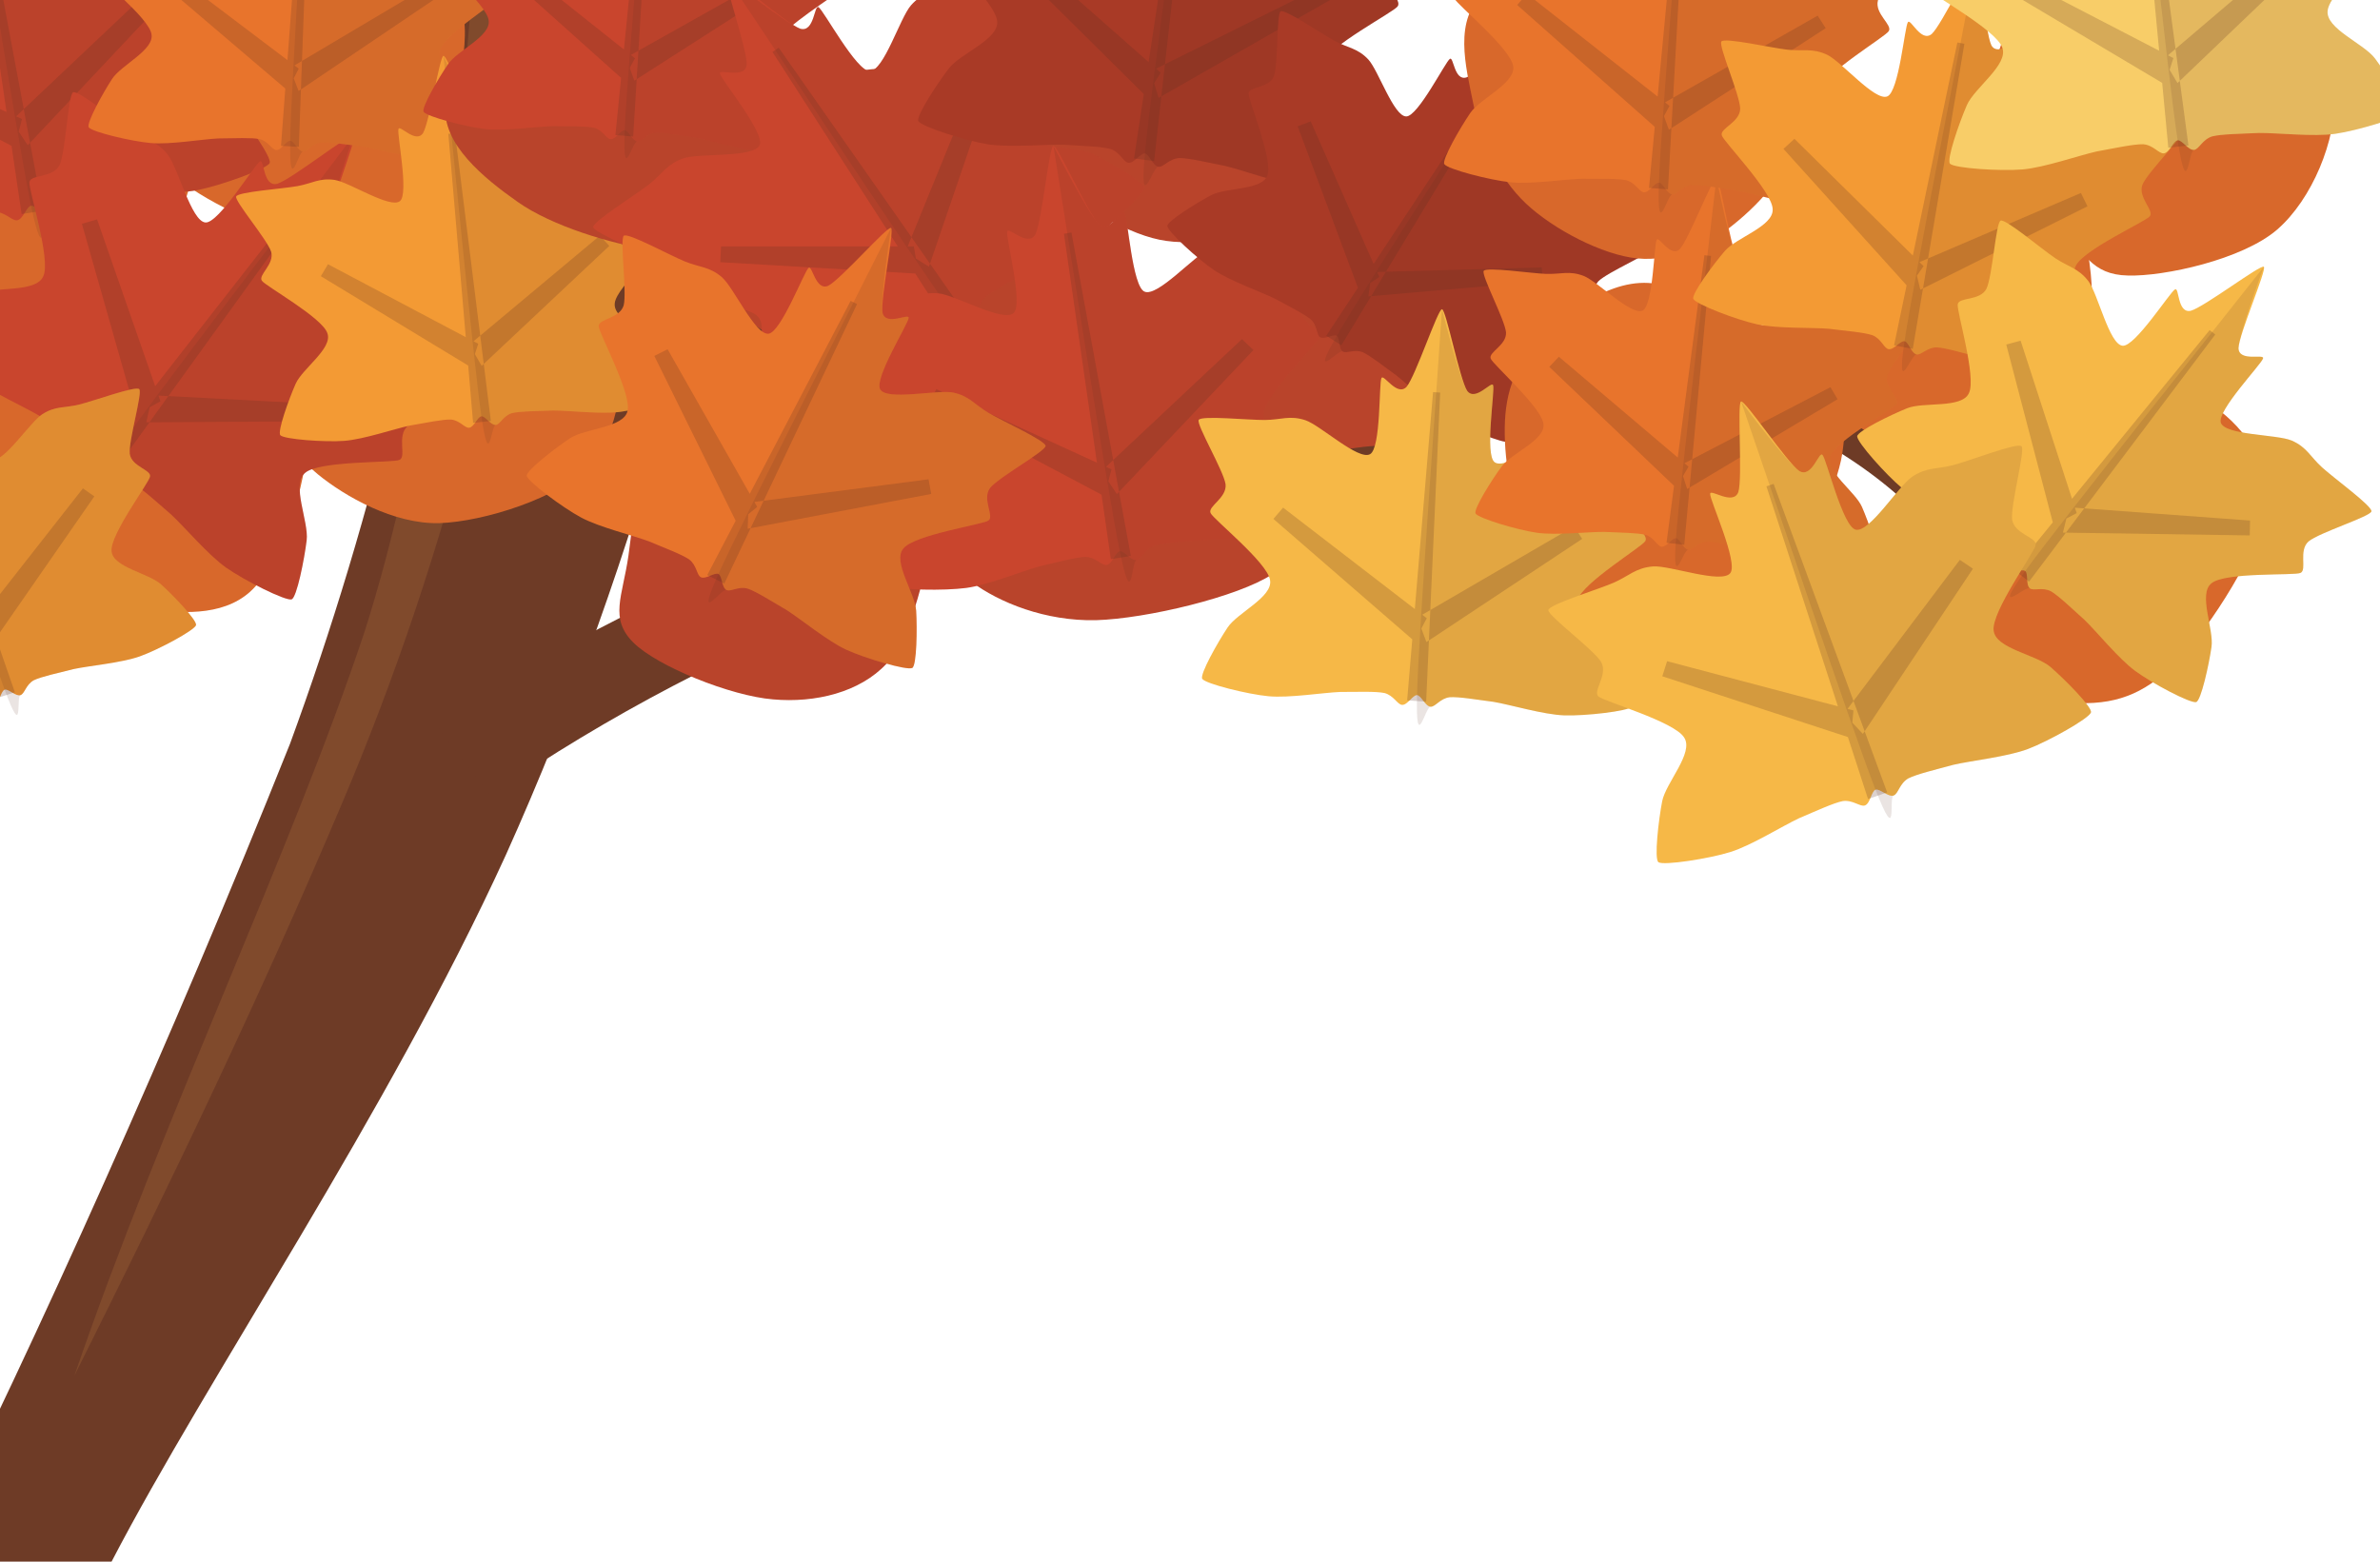
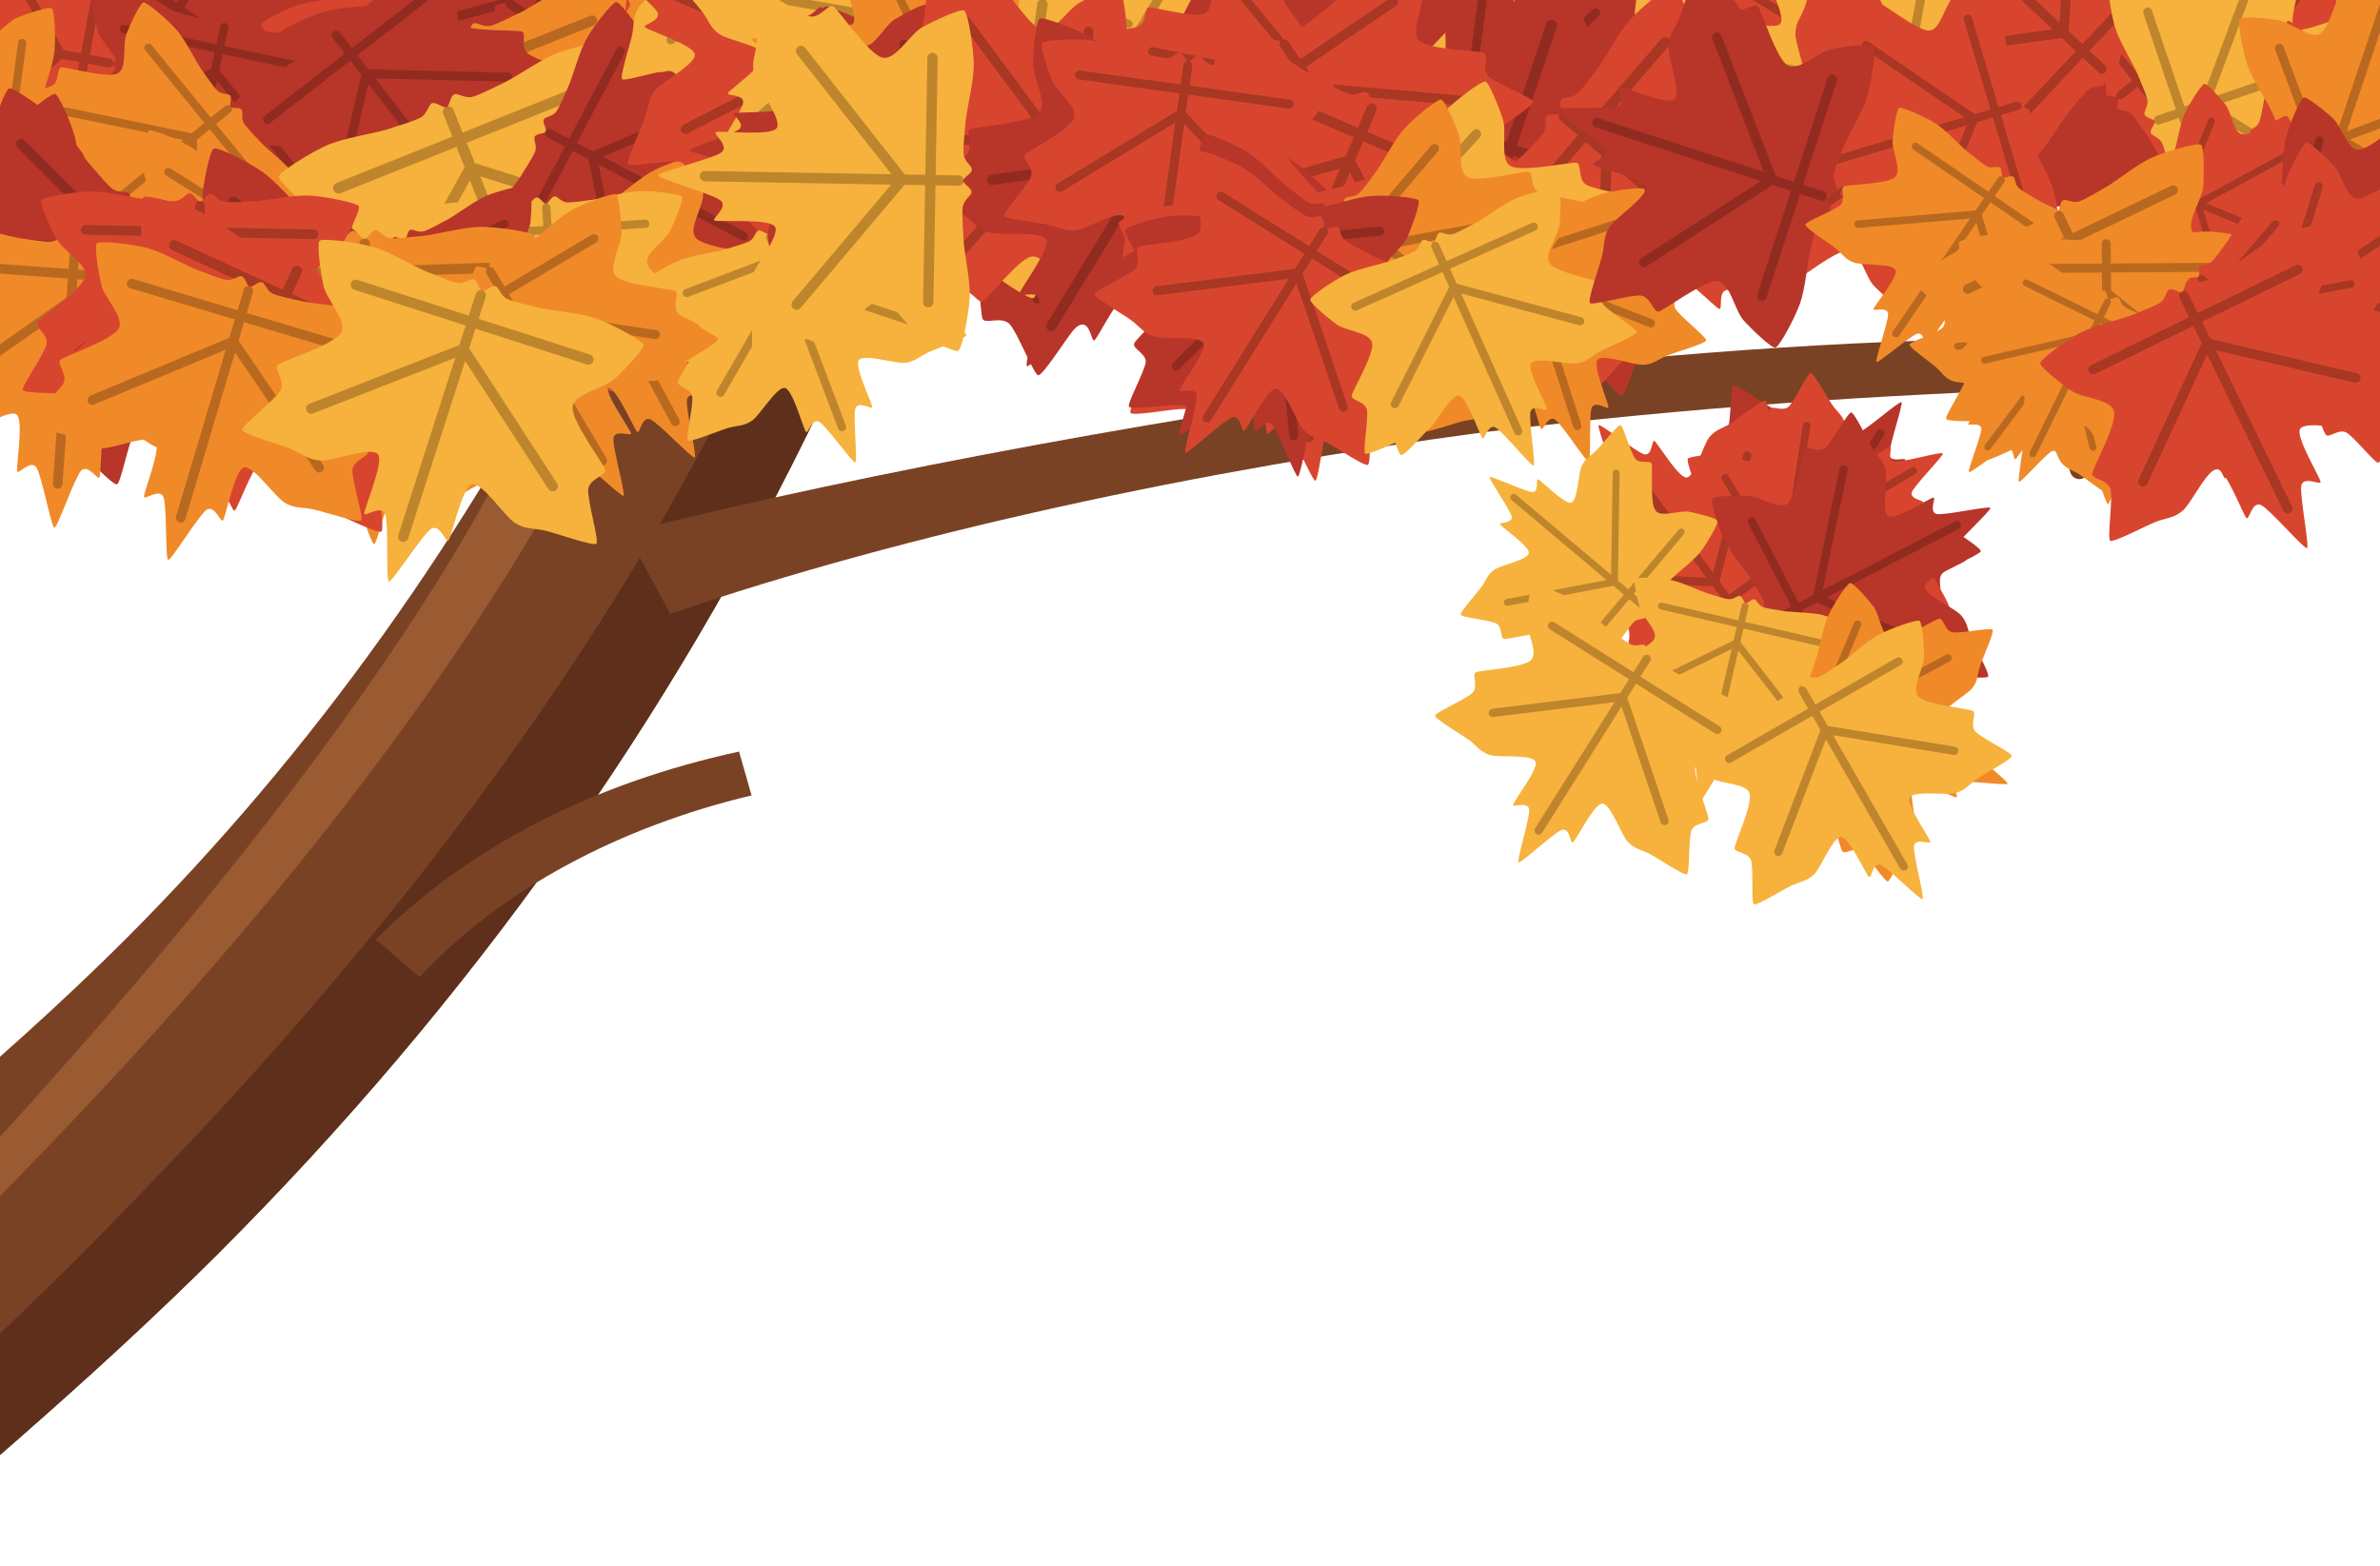
- <svg xmlns="http://www.w3.org/2000/svg" viewBox="0 0 640 420">
+ <svg xmlns="http://www.w3.org/2000/svg" viewBox="0 0 760 500">
  <defs>
-     <path id="harvest-maple-left-leaf" d="M0 -50C0.7 -50 3.7 -38.5 5.1 -36.6C6.6 -34.8 9.1 -38.6 9.4 -37.8C9.8 -37 8.7 -26 10.5 -24.9C12.4 -23.7 19.1 -29.2 21.7 -29.9C24.4 -30.6 25.8 -29.7 28.5 -29.5C31.2 -29.3 39.2 -29.6 39.6 -28.8C40 -28 34.9 -20.6 34.4 -18.3C34 -16 37.2 -14.4 36.6 -13.3C36.1 -12.3 26.5 -5.6 25.9 -2.7C25.2 0.1 31 3.1 32.5 5.7C34 8.3 36.7 13.9 36.2 14.6C35.6 15.4 28.4 16.7 24.9 16.8C21.4 16.9 15.8 15.6 12.9 15.3C9.9 15.1 7 14.8 5.5 15C3.9 15.3 3.2 16.8 2.4 16.8C1.5 16.8 0.7 15 0 15C-0.7 15 -1.5 16.8 -2.4 16.8C-3.2 16.8 -3.9 15.3 -5.5 15C-7 14.8 -9.9 15.1 -12.9 15.3C-15.8 15.6 -21.4 16.9 -24.9 16.8C-28.4 16.7 -35.6 15.4 -36.2 14.6C-36.7 13.9 -34 8.3 -32.5 5.7C-31 3.1 -25.2 0.1 -25.9 -2.7C-26.5 -5.6 -36.1 -12.3 -36.6 -13.3C-37.2 -14.4 -34 -16 -34.4 -18.3C-34.9 -20.6 -40 -28 -39.6 -28.8C-39.2 -29.6 -31.2 -29.3 -28.5 -29.5C-25.8 -29.7 -24.4 -30.6 -21.7 -29.9C-19.1 -29.2 -12.4 -23.7 -10.5 -24.9C-8.7 -26 -9.8 -37 -9.4 -37.8C-9.1 -38.6 -6.6 -34.8 -5.1 -36.6C-3.7 -38.5 -0.7 -50 0 -50Z" />
-     <path id="harvest-maple-left-half" d="M0 -50C0.3 -49.1 3.7 -38.5 5.1 -36.6C6.6 -34.8 9.1 -38.6 9.4 -37.8C9.8 -37 8.7 -26 10.5 -24.9C12.4 -23.7 19.1 -29.2 21.7 -29.9C24.4 -30.6 25.8 -29.7 28.5 -29.5C31.2 -29.3 39.2 -29.6 39.6 -28.8C40 -28 34.9 -20.6 34.4 -18.3C34 -16 37.2 -14.4 36.6 -13.3C36.1 -12.3 26.5 -5.6 25.9 -2.7C25.2 0.1 31 3.1 32.5 5.7C34 8.3 36.7 13.9 36.2 14.6C35.6 15.4 28.4 16.7 24.9 16.8C21.4 16.9 15.8 15.6 12.9 15.3C9.9 15.1 7 14.8 5.5 15C3.9 15.3 3.2 16.8 2.4 16.8C1.5 16.8 0.4 25 0 15C-0.4 5 0 -40.2 0 -50Z" />
-     <path id="harvest-maple-left-vein" d="M-1.6 16L-0.6-36L0.6-36L1.6 16ZM-1 6L-26-13L-24.5-15L0.8 2ZM1 6L26-13L24.5-15L-0.8 2Z" />
+     <g id="harvest-maple-left-leaf">
+       <path d="M0 -50C.7 -50 3.7 -38.5 5.1 -36.6C6.6 -34.8 9.1 -38.6 9.4 -37.8C9.8 -37 8.7 -26 10.5 -24.9C12.4 -23.7 19.1 -29.2 21.7 -29.9C24.4 -30.6 25.8 -29.7 28.5 -29.5C31.2 -29.3 39.2 -29.6 39.6 -28.8C40 -28 34.9 -20.6 34.4 -18.3C34 -16 37.2 -14.4 36.6 -13.3C36.1 -12.3 26.5 -5.6 25.9 -2.7C25.2 .1 31 3.1 32.5 5.7C34 8.3 36.7 13.9 36.2 14.6C35.6 15.4 28.4 16.7 24.9 16.8C21.4 16.9 15.8 15.6 12.9 15.3C9.9 15.1 7 14.8 5.5 15C3.9 15.3 3.2 16.8 2.4 16.8C1.5 16.8 .7 15 0 15C-.7 15 -1.5 16.8 -2.4 16.8C-3.2 16.8 -3.9 15.3 -5.5 15C-7 14.8 -9.9 15.1 -12.9 15.3C-15.8 15.6 -21.4 16.9 -24.9 16.8C-28.4 16.7 -35.6 15.4 -36.2 14.6C-36.7 13.9 -34 8.3 -32.5 5.7C-31 3.1 -25.2 .1 -25.9 -2.7C-26.5 -5.6 -36.1 -12.3 -36.6 -13.3C-37.2 -14.4 -34 -16 -34.4 -18.3C-34.9 -20.6 -40 -28 -39.6 -28.8C-39.2 -29.6 -31.2 -29.3 -28.5 -29.5C-25.8 -29.7 -24.4 -30.6 -21.7 -29.9C-19.1 -29.2 -12.4 -23.7 -10.5 -24.9C-8.7 -26 -9.8 -37 -9.4 -37.8C-9.1 -38.6 -6.6 -34.8 -5.1 -36.6C-3.7 -38.5 -.7 -50 0 -50Z" />
+       <path d="M0 14V-40M0 2L-27 -20M0 2L27 -20M0 8L-26 8M0 8L26 8" fill="none" stroke="#2b1208" stroke-opacity=".28" stroke-width="2.2" stroke-linecap="round" />
+     </g>
  </defs>
-   <path d="M-20 420C10 360 46 280 78 200C100 140 118 70 128 -20L206 -20C196 60 172 150 136 230C104 300 56 370 30 420Z" fill="#6e3b26" />
-   <path d="M128 -20L148 -20C142 70 120 150 92 216C70 268 46 318 20 370C44 300 78 230 98 170C114 120 124 50 128 -20Z" fill="#87502f" opacity="0.7" />
-   <path d="M118 196C180 150 260 128 340 112C390 102 440 96 486 92L488 104C440 110 392 118 344 128C264 146 196 170 132 214Z" fill="#6e3b26" />
-   <path d="M150 120C200 80 240 50 286 14L296 22C254 60 214 94 164 132Z" fill="#6e3b26" />
-   <path d="M330 116C360 130 384 150 400 176L390 182C374 158 352 140 324 128Z" fill="#6e3b26" />
-   <path d="M470 96C500 108 526 128 540 150L530 156C516 134 494 118 466 108Z" fill="#6e3b26" />
-   <g class="harvest-sway harvest-sway-0" style="transform-box: view-box; transform-origin: 130px 200px">
-     <path d="M52.7 34.4C52.3 43.1 52.1 55 44.2 62.4C36.4 69.8 16.6 77.5 5.5 79C-5.6 80.5 -14.6 78.8 -22.3 71.5C-30.1 64.2 -40.9 46.4 -40.8 35.2C-40.8 24 -30.8 11.2 -22.1 4.2C-13.3 -2.8 0.6 -7.8 11.9 -6.8C23.3 -5.9 39.4 3 46.2 9.9C53 16.8 53 25.6 52.7 34.4Z" fill="#d8682b" />
-     <path d="M125 9.6C124.8 22 118.4 45 110.2 53.6C102 62.2 86.9 62.6 75.8 61.1C64.7 59.6 50.3 50.9 43.5 44.6C36.7 38.4 36 33.2 35.1 23.6C34.2 14 29.4 -4.3 38.2 -12.9C47 -21.4 75.6 -26.1 87.9 -27.5C100.1 -28.9 105.7 -27.3 111.9 -21.2C118.1 -15 125.3 -2.9 125 9.6Z" fill="#d8682b" />
-     <path d="M82.6 117.4C82.6 131 75.6 150.1 68.6 157.8C61.6 165.6 49.8 165.2 40.6 163.8C31.4 162.4 21.4 156.9 13.3 149.6C5.2 142.3 -5.7 131 -8 120.1C-10.2 109.2 -6.9 91.9 -0.1 84.2C6.7 76.5 21.3 75.4 32.7 74C44.1 72.7 60.2 68.9 68.5 76.2C76.8 83.4 82.6 103.8 82.6 117.4Z" fill="#d8682b" />
-     <path d="M166.8 89.4C168.4 99.6 166.5 116.8 158.4 125.4C150.3 133.9 130.2 140.3 118.1 140.7C105.9 141 92.7 133.5 85.4 127.5C78.2 121.4 73.9 115.4 74.4 104.4C75 93.5 80.1 71.2 88.9 61.8C97.7 52.4 117.4 47.6 127.3 48C137.3 48.4 142.3 57.2 148.9 64.1C155.4 71.1 165.2 79.2 166.8 89.4Z" fill="#d8682b" />
-     <use href="#harvest-maple-left-leaf" transform="translate(3.9 28.7) rotate(-9.5) scale(1.8)" fill="#c9452d" />
-     <use href="#harvest-maple-left-half" transform="translate(3.9 28.7) rotate(-9.5) scale(1.8)" fill="#5B2E1F" opacity="0.13" />
-     <use href="#harvest-maple-left-vein" transform="translate(3.9 28.7) rotate(-9.5) scale(1.8)" fill="#5B2E1F" opacity="0.22" />
-     <use href="#harvest-maple-left-leaf" transform="translate(44.1 104.4) rotate(36.9) scale(1.7)" fill="#c9452d" />
-     <use href="#harvest-maple-left-half" transform="translate(44.1 104.4) rotate(36.9) scale(1.7)" fill="#5B2E1F" opacity="0.13" />
-     <use href="#harvest-maple-left-vein" transform="translate(44.1 104.4) rotate(36.9) scale(1.7)" fill="#5B2E1F" opacity="0.22" />
-     <use href="#harvest-maple-left-leaf" transform="translate(79.3 15.4) rotate(3.2) scale(1.5)" fill="#e8742c" />
-     <use href="#harvest-maple-left-half" transform="translate(79.3 15.4) rotate(3.2) scale(1.5)" fill="#5B2E1F" opacity="0.13" />
-     <use href="#harvest-maple-left-vein" transform="translate(79.3 15.4) rotate(3.2) scale(1.5)" fill="#5B2E1F" opacity="0.22" />
-     <use href="#harvest-maple-left-leaf" transform="translate(127.1 89.6) rotate(-6) scale(1.5)" fill="#f39a34" />
-     <use href="#harvest-maple-left-half" transform="translate(127.1 89.6) rotate(-6) scale(1.5)" fill="#5B2E1F" opacity="0.13" />
-     <use href="#harvest-maple-left-vein" transform="translate(127.1 89.6) rotate(-6) scale(1.5)" fill="#5B2E1F" opacity="0.22" />
-     <use href="#harvest-maple-left-leaf" transform="translate(-5.7 164.1) rotate(-18) scale(1.5)" fill="#f39a34" />
-     <use href="#harvest-maple-left-half" transform="translate(-5.7 164.1) rotate(-18) scale(1.5)" fill="#5B2E1F" opacity="0.13" />
-     <use href="#harvest-maple-left-vein" transform="translate(-5.7 164.1) rotate(-18) scale(1.5)" fill="#5B2E1F" opacity="0.22" />
+   <path d="M-260 560C-170 470 -40 380 40 300C100 240 150 170 190 90C214 40 230 -20 240 -160L340 -160C326 -40 300 50 262 130C214 230 150 320 70 400C-10 480 -120 560 -200 640Z" fill="#7a4224" />
+   <path d="M240 -160L268 -160C256 -30 226 70 176 160C130 240 64 318 -10 392C-80 460 -170 540 -240 600C-160 520 -60 430 10 352C80 274 140 196 170 130C206 50 230 -40 240 -160Z" fill="#9a5a32" />
+   <path d="M330 -160L340 -160C326 -40 300 50 262 130C214 230 150 320 70 400C-10 480 -120 560 -200 640L-230 620C-130 540 -30 460 46 380C120 304 190 214 236 120C276 40 312 -50 330 -160Z" fill="#5e301c" />
+   <path d="M200 170C280 150 380 132 470 120C540 112 600 108 660 108L662 124C600 126 540 130 474 138C384 150 290 170 214 196Z" fill="#7a4224" />
+   <path d="M232 96C290 70 350 46 420 20L428 34C362 62 302 88 244 116Z" fill="#7a4224" />
+   <path d="M120 300C150 270 190 250 236 240L240 254C198 264 160 284 134 312Z" fill="#7a4224" />
+   <path d="M556 122C562 144 564 162 562 182" fill="none" stroke="#7a4224" stroke-width="7" stroke-linecap="round" />
+   <path d="M370 36C392 60 404 84 410 110" fill="none" stroke="#7a4224" stroke-width="7" stroke-linecap="round" />
+   <path d="M640 112C652 124 660 136 664 150" fill="none" stroke="#7a4224" stroke-width="6" stroke-linecap="round" />
+   <g class="harvest-sway harvest-sway-0" style="transform-box: view-box; transform-origin: 200px 160px">
+     <ellipse cx="110" cy="-31" rx="120" ry="56.8" fill="#b8352a" />
+     <use href="#harvest-maple-left-leaf" fill="#d8452e" transform="translate(-19.4 -37.3) rotate(-47.2) scale(-1.3 1.3)" />
+     <use href="#harvest-maple-left-leaf" fill="#b8352a" transform="translate(-124.1 -38.7) rotate(-58.5) scale(-1.5 1.5)" />
+     <use href="#harvest-maple-left-leaf" fill="#f08a28" transform="translate(8.3 -33) rotate(-113.4) scale(1.6 1.6)" />
+     <use href="#harvest-maple-left-leaf" fill="#f08a28" transform="translate(-68.9 -29.9) rotate(-61.5) scale(1.5 1.5)" />
+     <use href="#harvest-maple-left-leaf" fill="#d8452e" transform="translate(331.9 -22.4) rotate(64.1) scale(-1.3 1.3)" />
+     <use href="#harvest-maple-left-leaf" fill="#f6b23c" transform="translate(-85.6 -25.3) rotate(-74.4) scale(1.2 1.2)" />
+     <use href="#harvest-maple-left-leaf" fill="#b8352a" transform="translate(39.2 -16) rotate(-93.1) scale(1.2 1.2)" />
+     <use href="#harvest-maple-left-leaf" fill="#f6b23c" transform="translate(-95.3 -19.1) rotate(-54.8) scale(1.3 1.3)" />
+     <use href="#harvest-maple-left-leaf" fill="#d8452e" transform="translate(-95.5 -23.3) rotate(-90.7) scale(1.4 1.4)" />
+     <use href="#harvest-maple-left-leaf" fill="#d8452e" transform="translate(328.4 -11.3) rotate(108.1) scale(-1.4 1.4)" />
+     <use href="#harvest-maple-left-leaf" fill="#d8452e" transform="translate(-81.9 -3.2) rotate(250.2) scale(1.2 1.2)" />
+     <use href="#harvest-maple-left-leaf" fill="#b8352a" transform="translate(-68.4 3) rotate(243.6) scale(-1.4 1.4)" />
+     <use href="#harvest-maple-left-leaf" fill="#d8452e" transform="translate(-63.8 8.3) rotate(233.7) scale(1.2 1.2)" />
+     <use href="#harvest-maple-left-leaf" fill="#f08a28" transform="translate(-8.7 -4.2) rotate(285.5) scale(-1.3 1.3)" />
+     <use href="#harvest-maple-left-leaf" fill="#b8352a" transform="translate(31.1 20.4) rotate(255.9) scale(-1.2 1.2)" />
+     <use href="#harvest-maple-left-leaf" fill="#b8352a" transform="translate(51.1 11.5) rotate(213.2) scale(1.3 1.3)" />
+     <use href="#harvest-maple-left-leaf" fill="#f6b23c" transform="translate(-67.9 20.8) rotate(285.8) scale(-1.5 1.5)" />
+     <use href="#harvest-maple-left-leaf" fill="#f08a28" transform="translate(-89.9 5.4) rotate(233.7) scale(1.5 1.5)" />
+     <use href="#harvest-maple-left-leaf" fill="#d8452e" transform="translate(130 12.5) rotate(163.9) scale(1.2 1.2)" />
+     <use href="#harvest-maple-left-leaf" fill="#b8352a" transform="translate(143.2 17.5) rotate(165.1) scale(-1.4 1.4)" />
+     <use href="#harvest-maple-left-leaf" fill="#d8452e" transform="translate(16.8 16.8) rotate(280.4) scale(1.3 1.3)" />
+     <use href="#harvest-maple-left-leaf" fill="#b8352a" transform="translate(325.7 24.5) rotate(85.4) scale(1.2 1.2)" />
+     <use href="#harvest-maple-left-leaf" fill="#b8352a" transform="translate(68.1 25.1) rotate(192) scale(-1.2 1.2)" />
+     <use href="#harvest-maple-left-leaf" fill="#b8352a" transform="translate(178.1 11.4) rotate(123.6) scale(1.3 1.3)" />
+     <use href="#harvest-maple-left-leaf" fill="#d8452e" transform="translate(-110.9 31) rotate(292.6) scale(-1.6 1.6)" />
+     <use href="#harvest-maple-left-leaf" fill="#d8452e" transform="translate(199.1 29.3) rotate(84.4) scale(1.2 1.2)" />
+     <use href="#harvest-maple-left-leaf" fill="#f08a28" transform="translate(157.3 32.2) rotate(158.2) scale(-1.5 1.5)" />
+     <use href="#harvest-maple-left-leaf" fill="#f08a28" transform="translate(230.7 21) rotate(76.3) scale(-1.5 1.5)" />
+     <use href="#harvest-maple-left-leaf" fill="#b8352a" transform="translate(118.5 25.6) rotate(142.2) scale(1.3 1.3)" />
+     <use href="#harvest-maple-left-leaf" fill="#f08a28" transform="translate(234.8 23.3) rotate(122.7) scale(-1.2 1.2)" />
+     <use href="#harvest-maple-left-leaf" fill="#d8452e" transform="translate(-97.4 40.2) rotate(278.2) scale(-1.2 1.2)" />
+     <use href="#harvest-maple-left-leaf" fill="#b8352a" transform="translate(329.3 41.5) rotate(124.4) scale(-1.6 1.6)" />
+     <use href="#harvest-maple-left-leaf" fill="#f08a28" transform="translate(203 40.2) rotate(129.2) scale(1.6 1.6)" />
+     <use href="#harvest-maple-left-leaf" fill="#f08a28" transform="translate(192.5 51) rotate(145.2) scale(-1.3 1.3)" />
+     <use href="#harvest-maple-left-leaf" fill="#f08a28" transform="translate(-93.4 51.5) rotate(252.3) scale(-1.4 1.4)" />
+     <use href="#harvest-maple-left-leaf" fill="#d8452e" transform="translate(310.5 32.1) rotate(77) scale(-1.3 1.3)" />
+     <use href="#harvest-maple-left-leaf" fill="#f08a28" transform="translate(233.6 53) rotate(136.5) scale(1.2 1.2)" />
+     <use href="#harvest-maple-left-leaf" fill="#f08a28" transform="translate(59.7 45.5) rotate(230.8) scale(-1.2 1.2)" />
+     <use href="#harvest-maple-left-leaf" fill="#b8352a" transform="translate(-18.5 37.9) rotate(216.8) scale(-1.2 1.2)" />
+     <use href="#harvest-maple-left-leaf" fill="#f08a28" transform="translate(-6.6 43.4) rotate(277.7) scale(-1.2 1.2)" />
+     <use href="#harvest-maple-left-leaf" fill="#d8452e" transform="translate(225.5 58.4) rotate(150.9) scale(1.5 1.5)" />
+     <use href="#harvest-maple-left-leaf" fill="#f6b23c" transform="translate(151.5 56.5) rotate(158.2) scale(1.6 1.6)" />
+     <use href="#harvest-maple-left-leaf" fill="#b8352a" transform="translate(-81 66.6) rotate(262.9) scale(1.2 1.2)" />
+     <use href="#harvest-maple-left-leaf" fill="#b8352a" transform="translate(191.5 51.1) rotate(117.9) scale(1.3 1.3)" />
+     <use href="#harvest-maple-left-leaf" fill="#f08a28" transform="translate(-21.1 56.5) rotate(254.6) scale(-1.5 1.5)" />
+     <use href="#harvest-maple-left-leaf" fill="#f08a28" transform="translate(75 79.7) rotate(212.3) scale(-1.2 1.2)" />
+     <use href="#harvest-maple-left-leaf" fill="#f08a28" transform="translate(190.9 88.9) rotate(151.6) scale(-1.3 1.3)" />
+     <use href="#harvest-maple-left-leaf" fill="#b8352a" transform="translate(10.2 80.2) rotate(256.5) scale(-1.3 1.3)" />
+     <use href="#harvest-maple-left-leaf" fill="#f6b23c" transform="translate(175.5 83) rotate(176.4) scale(-1.2 1.2)" />
+     <use href="#harvest-maple-left-leaf" fill="#b8352a" transform="translate(65.2 89.3) rotate(180.9) scale(-1.3 1.3)" />
+     <use href="#harvest-maple-left-leaf" fill="#b8352a" transform="translate(25.9 82.1) rotate(225) scale(-1.5 1.5)" />
+     <use href="#harvest-maple-left-leaf" fill="#d8452e" transform="translate(-34 90.6) rotate(266) scale(-1.2 1.2)" />
+     <use href="#harvest-maple-left-leaf" fill="#f08a28" transform="translate(22.5 98.7) rotate(184.2) scale(-1.4 1.4)" />
+     <use href="#harvest-maple-left-leaf" fill="#b8352a" transform="translate(136.6 93) rotate(155.9) scale(-1.2 1.2)" />
+     <use href="#harvest-maple-left-leaf" fill="#b8352a" transform="translate(98.6 97.5) rotate(216.9) scale(-1.5 1.5)" />
+     <use href="#harvest-maple-left-leaf" fill="#f6b23c" transform="translate(251.9 91.5) rotate(159.3) scale(-1.2 1.2)" />
+     <use href="#harvest-maple-left-leaf" fill="#f08a28" transform="translate(117.1 98.8) rotate(178.2) scale(1.5 1.5)" />
+     <use href="#harvest-maple-left-leaf" fill="#d8452e" transform="translate(63.5 85.3) rotate(181.1) scale(1.4 1.4)" />
+     <use href="#harvest-maple-left-leaf" fill="#f08a28" transform="translate(165.9 102.4) rotate(149.3) scale(-1.3 1.3)" />
+     <use href="#harvest-maple-left-leaf" fill="#d8452e" transform="translate(86 105.6) rotate(204.8) scale(-1.5 1.5)" />
+     <use href="#harvest-maple-left-leaf" fill="#f08a28" transform="translate(73.7 111.7) rotate(196.6) scale(-1.4 1.4)" />
+     <use href="#harvest-maple-left-leaf" fill="#f6b23c" transform="translate(147.1 114.3) rotate(197.8) scale(1.5 1.5)" />
  </g>
-   <g class="harvest-sway harvest-sway-1" style="transform-box: view-box; transform-origin: 260px 130px">
-     <path d="M214.7 34.7C214.5 45 207.9 57.8 201.2 63.2C194.6 68.6 185 68.6 174.7 67.1C164.4 65.6 148.4 60.8 139.2 54.3C130.1 47.9 118.8 38.7 119.8 28.4C120.7 18 138 -0.2 145.2 -7.6C152.3 -15.1 153.3 -17.8 162.9 -16.3C172.4 -14.9 193.7 -7.3 202.3 1.2C211 9.7 214.9 24.3 214.7 34.7Z" fill="#b9442b" />
-     <path d="M289.3 75.2C287.6 85.4 275.1 92.6 267.5 99.1C259.8 105.6 253.2 115.6 243.3 114.2C233.4 112.9 216.8 97.9 207.9 91C199.1 84.1 191.2 81.6 190.1 72.7C189 63.8 193.7 46.8 201.5 37.8C209.3 28.8 224.1 18.5 236.8 18.5C249.4 18.5 268.9 28.5 277.6 38C286.4 47.4 291 65 289.3 75.2Z" fill="#b9442b" />
-     <path d="M353.8 22.7C354 34.8 348.3 49 341.6 56C334.9 63 323.6 66.2 313.7 64.8C303.8 63.5 290.9 55.5 282.1 47.8C273.4 40.2 263 29 261.3 19C259.6 8.9 264.1 -5.2 271.8 -12.7C279.5 -20.2 296 -25.6 307.5 -26.3C319 -26.9 333 -24.7 340.7 -16.5C348.5 -8.4 353.7 10.6 353.8 22.7Z" fill="#b9442b" />
-     <path d="M350.2 130.2C351.7 139.6 351.5 148.3 342.2 154.4C333 160.5 308.3 166.4 294.7 166.8C281.2 167.1 268.7 162.1 261.1 156.4C253.5 150.6 248.4 142.5 249.2 132.4C250 122.3 257.2 104.7 266.2 95.7C275.1 86.6 291.7 77.5 303 78C314.2 78.4 325.8 89.7 333.7 98.4C341.6 107.1 348.8 120.9 350.2 130.2Z" fill="#b9442b" />
-     <path d="M416.7 71.3C416.5 83.2 404.5 107.4 396.8 115.5C389.1 123.6 379.9 119.6 370.3 119.9C360.7 120.2 346.4 125.3 339.2 117.3C332 109.2 327.3 84.4 327 71.6C326.6 58.8 328.8 47 337.2 40.6C345.5 34.1 367 32.5 377.1 33C387.2 33.5 391.2 37.4 397.8 43.8C404.4 50.1 416.8 59.3 416.7 71.3Z" fill="#b9442b" />
-     <path d="M251.3 141.7C249.1 151.8 245.7 170.7 238.4 178.5C231.2 186.2 219.3 189.1 207.9 188.1C196.5 187.2 176.7 179.2 170.3 172.8C163.8 166.3 167.4 160.5 169 149.4C170.5 138.2 173.1 113.4 179.5 105.9C185.9 98.4 195.3 102.4 207.3 104.4C219.3 106.4 244.4 111.6 251.7 117.8C259.1 124 253.6 131.6 251.3 141.7Z" fill="#b9442b" />
-     <use href="#harvest-maple-left-leaf" transform="translate(169.8 12.6) rotate(4.6) scale(1.5)" fill="#c9452d" />
-     <use href="#harvest-maple-left-half" transform="translate(169.8 12.6) rotate(4.6) scale(1.5)" fill="#5B2E1F" opacity="0.13" />
-     <use href="#harvest-maple-left-vein" transform="translate(169.8 12.6) rotate(4.6) scale(1.5)" fill="#5B2E1F" opacity="0.22" />
-     <use href="#harvest-maple-left-leaf" transform="translate(242.7 64.2) rotate(-33.9) scale(1.7)" fill="#c9452d" />
-     <use href="#harvest-maple-left-half" transform="translate(242.7 64.2) rotate(-33.9) scale(1.7)" fill="#5B2E1F" opacity="0.13" />
-     <use href="#harvest-maple-left-vein" transform="translate(242.7 64.2) rotate(-33.9) scale(1.7)" fill="#5B2E1F" opacity="0.22" />
-     <use href="#harvest-maple-left-leaf" transform="translate(311.2 16) rotate(7.5) scale(1.7)" fill="#a93a26" />
-     <use href="#harvest-maple-left-half" transform="translate(311.2 16) rotate(7.5) scale(1.7)" fill="#5B2E1F" opacity="0.13" />
-     <use href="#harvest-maple-left-vein" transform="translate(311.2 16) rotate(7.5) scale(1.7)" fill="#5B2E1F" opacity="0.22" />
-     <use href="#harvest-maple-left-leaf" transform="translate(297 123.1) rotate(-9.3) scale(1.7)" fill="#c9452d" />
-     <use href="#harvest-maple-left-half" transform="translate(297 123.1) rotate(-9.3) scale(1.7)" fill="#5B2E1F" opacity="0.13" />
-     <use href="#harvest-maple-left-vein" transform="translate(297 123.1) rotate(-9.3) scale(1.7)" fill="#5B2E1F" opacity="0.22" />
-     <use href="#harvest-maple-left-leaf" transform="translate(371.5 71.3) rotate(32.3) scale(1.5)" fill="#a93a26" />
-     <use href="#harvest-maple-left-half" transform="translate(371.5 71.3) rotate(32.3) scale(1.5)" fill="#5B2E1F" opacity="0.13" />
-     <use href="#harvest-maple-left-vein" transform="translate(371.5 71.3) rotate(32.3) scale(1.5)" fill="#5B2E1F" opacity="0.22" />
-     <use href="#harvest-maple-left-leaf" transform="translate(203.9 132.9) rotate(26.5) scale(1.6)" fill="#e8742c" />
-     <use href="#harvest-maple-left-half" transform="translate(203.9 132.9) rotate(26.5) scale(1.6)" fill="#5B2E1F" opacity="0.13" />
-     <use href="#harvest-maple-left-vein" transform="translate(203.9 132.9) rotate(26.5) scale(1.6)" fill="#5B2E1F" opacity="0.22" />
+   <g class="harvest-sway harvest-sway-1" style="transform-box: view-box; transform-origin: 250px 120px">
+     <ellipse cx="420" cy="-21.2" rx="90" ry="44" fill="#b8352a" />
+     <use href="#harvest-maple-left-leaf" fill="#d8452e" transform="translate(270.4 -37.2) rotate(-110.5) scale(1.5 1.5)" />
+     <use href="#harvest-maple-left-leaf" fill="#d8452e" transform="translate(548.6 -32.5) rotate(57.3) scale(1.3 1.3)" />
+     <use href="#harvest-maple-left-leaf" fill="#f08a28" transform="translate(512.8 -20.9) rotate(72) scale(-1.5 1.5)" />
+     <use href="#harvest-maple-left-leaf" fill="#f08a28" transform="translate(325.3 -9.8) rotate(-56) scale(-1.3 1.3)" />
+     <use href="#harvest-maple-left-leaf" fill="#b8352a" transform="translate(439 -26.2) rotate(63.7) scale(1.5 1.5)" />
+     <use href="#harvest-maple-left-leaf" fill="#f6b23c" transform="translate(368.8 -18.5) rotate(-58.7) scale(-1.3 1.3)" />
+     <use href="#harvest-maple-left-leaf" fill="#d8452e" transform="translate(520.6 -18.8) rotate(56.5) scale(1.2 1.2)" />
+     <use href="#harvest-maple-left-leaf" fill="#f6b23c" transform="translate(249 -13.7) rotate(-73.8) scale(-1.3 1.3)" />
+     <use href="#harvest-maple-left-leaf" fill="#b8352a" transform="translate(554.2 -6.1) rotate(87.3) scale(-1.3 1.3)" />
+     <use href="#harvest-maple-left-leaf" fill="#d8452e" transform="translate(524.4 -12.9) rotate(58.2) scale(-1.2 1.2)" />
+     <use href="#harvest-maple-left-leaf" fill="#f6b23c" transform="translate(328.2 -11.9) rotate(-96.5) scale(1.6 1.6)" />
+     <use href="#harvest-maple-left-leaf" fill="#f6b23c" transform="translate(518.6 1.3) rotate(93.6) scale(-1.6 1.6)" />
+     <use href="#harvest-maple-left-leaf" fill="#f6b23c" transform="translate(489.7 5.3) rotate(124.3) scale(-1.3 1.3)" />
+     <use href="#harvest-maple-left-leaf" fill="#d8452e" transform="translate(259.7 17.8) rotate(293.6) scale(1.4 1.4)" />
+     <use href="#harvest-maple-left-leaf" fill="#f6b23c" transform="translate(344.6 1.9) rotate(290.1) scale(-1.2 1.2)" />
+     <use href="#harvest-maple-left-leaf" fill="#d8452e" transform="translate(301.7 4.2) rotate(293.5) scale(-1.2 1.2)" />
+     <use href="#harvest-maple-left-leaf" fill="#f6b23c" transform="translate(277.6 6.8) rotate(229.1) scale(1.3 1.3)" />
+     <use href="#harvest-maple-left-leaf" fill="#d8452e" transform="translate(407 26.2) rotate(230.6) scale(-1.2 1.2)" />
+     <use href="#harvest-maple-left-leaf" fill="#b8352a" transform="translate(491.2 37.2) rotate(131.9) scale(1.5 1.5)" />
+     <use href="#harvest-maple-left-leaf" fill="#f6b23c" transform="translate(315.7 38.4) rotate(277.8) scale(-1.5 1.5)" />
+     <use href="#harvest-maple-left-leaf" fill="#b8352a" transform="translate(479.1 35.4) rotate(97.7) scale(-1.3 1.3)" />
+     <use href="#harvest-maple-left-leaf" fill="#b8352a" transform="translate(301.9 35.4) rotate(241.2) scale(1.3 1.3)" />
+     <use href="#harvest-maple-left-leaf" fill="#f08a28" transform="translate(298.3 27) rotate(283.9) scale(1.2 1.2)" />
+     <use href="#harvest-maple-left-leaf" fill="#b8352a" transform="translate(280.2 45.6) rotate(267.7) scale(1.2 1.2)" />
+     <use href="#harvest-maple-left-leaf" fill="#b8352a" transform="translate(494.3 51.6) rotate(108.6) scale(-1.6 1.6)" />
+     <use href="#harvest-maple-left-leaf" fill="#d8452e" transform="translate(421.1 30.3) rotate(145.8) scale(1.4 1.4)" />
+     <use href="#harvest-maple-left-leaf" fill="#d8452e" transform="translate(429.7 54) rotate(203.3) scale(-1.5 1.5)" />
+     <use href="#harvest-maple-left-leaf" fill="#d8452e" transform="translate(334.8 45.9) rotate(272.6) scale(-1.4 1.4)" />
+     <use href="#harvest-maple-left-leaf" fill="#d8452e" transform="translate(515.3 50.9) rotate(130.8) scale(-1.5 1.5)" />
+     <use href="#harvest-maple-left-leaf" fill="#b8352a" transform="translate(367 52.9) rotate(211.4) scale(1.5 1.5)" />
+     <use href="#harvest-maple-left-leaf" fill="#d8452e" transform="translate(376.8 38.9) rotate(187.9) scale(-1.3 1.3)" />
+     <use href="#harvest-maple-left-leaf" fill="#f6b23c" transform="translate(285.1 57.3) rotate(271) scale(-1.5 1.5)" />
+     <use href="#harvest-maple-left-leaf" fill="#f6b23c" transform="translate(455.1 77.2) rotate(132.5) scale(1.4 1.4)" />
+     <use href="#harvest-maple-left-leaf" fill="#d8452e" transform="translate(410.3 84.2) rotate(172) scale(-1.4 1.4)" />
+     <use href="#harvest-maple-left-leaf" fill="#b8352a" transform="translate(413.1 84.9) rotate(214) scale(-1.3 1.3)" />
+     <use href="#harvest-maple-left-leaf" fill="#f08a28" transform="translate(489 90.3) rotate(162.2) scale(-1.2 1.2)" />
+     <use href="#harvest-maple-left-leaf" fill="#f08a28" transform="translate(444.1 79.9) rotate(130.4) scale(1.3 1.3)" />
+     <use href="#harvest-maple-left-leaf" fill="#b8352a" transform="translate(408 87.5) rotate(174.3) scale(1.3 1.3)" />
+     <use href="#harvest-maple-left-leaf" fill="#d8452e" transform="translate(413 89.4) rotate(212) scale(1.3 1.3)" />
+     <use href="#harvest-maple-left-leaf" fill="#f6b23c" transform="translate(465.2 93.9) rotate(155.9) scale(-1.2 1.2)" />
  </g>
-   <g class="harvest-sway harvest-sway-2" style="transform-box: view-box; transform-origin: 440px 100px">
-     <path d="M495.4 122C493.9 131.6 486.4 146.8 478.9 156C471.3 165.1 460.3 176.7 450 177C439.6 177.4 424 167.2 416.5 157.8C409 148.5 405.6 131.4 404.8 120.7C404.1 110.1 405.4 101.6 411.8 94.1C418.2 86.7 430.7 75.4 443.3 76.1C455.9 76.9 478.9 90.9 487.5 98.5C496.2 106.2 496.8 112.4 495.4 122Z" fill="#d8682b" />
-     <path d="M484.1 33.7C482.7 44.6 473.7 54.3 466.4 60.2C459.1 66.2 449.7 70.4 440.3 69.5C431 68.6 417.7 61.7 410.3 54.7C402.9 47.7 397.9 36.9 396.1 27.5C394.2 18 390.7 5.2 399.2 -2C407.7 -9.2 434.4 -15.1 446.9 -15.6C459.5 -16.1 468.2 -13.2 474.4 -5C480.6 3.2 485.4 22.9 484.1 33.7Z" fill="#d8682b" />
-     <path d="M562.5 81.6C561.8 94.2 553 106.7 546.3 113.7C539.5 120.6 530.6 123.9 521.9 123.3C513.2 122.6 501.6 117.5 494.1 109.8C486.6 102.2 477.6 88.7 477 77.3C476.4 66 483.5 49.5 490.4 42C497.2 34.6 508 33.1 518 32.5C527.9 31.9 542.8 30 550.2 38.2C557.6 46.4 563.1 69 562.5 81.6Z" fill="#d8682b" />
-     <path d="M627.8 25.6C628.3 37.7 621.7 53.6 612.4 61.7C603.1 69.8 581.9 74.4 572.2 74.1C562.5 73.9 560.2 68 554 60.2C547.9 52.3 535.5 39.2 535.2 26.8C535 14.4 545.2 -6.5 552.6 -14C560 -21.6 570 -18.9 579.4 -18.4C588.9 -17.8 601.4 -18.1 609.5 -10.8C617.6 -3.4 627.3 13.6 627.8 25.6Z" fill="#d8682b" />
-     <path d="M609.2 136.7C607.6 147.9 594.4 168.5 586.1 177.2C577.8 185.9 570.2 189.4 559.1 189.1C548.1 188.8 527.4 182.1 519.8 175.5C512.1 168.9 511.5 159.8 513.1 149.7C514.6 139.7 521.5 123.3 529.1 115.2C536.7 107.1 547.7 102.1 558.8 101.2C569.9 100.2 587.2 103.6 595.6 109.5C604 115.4 610.8 125.4 609.2 136.7Z" fill="#d8682b" />
-     <use href="#harvest-maple-left-leaf" transform="translate(382.6 163) rotate(3.7) scale(1.6)" fill="#f6b847" />
-     <use href="#harvest-maple-left-half" transform="translate(382.6 163) rotate(3.7) scale(1.6)" fill="#5B2E1F" opacity="0.13" />
-     <use href="#harvest-maple-left-vein" transform="translate(382.6 163) rotate(3.7) scale(1.6)" fill="#5B2E1F" opacity="0.22" />
-     <use href="#harvest-maple-left-leaf" transform="translate(453.2 122.4) rotate(6.4) scale(1.5)" fill="#e8742c" />
-     <use href="#harvest-maple-left-half" transform="translate(453.2 122.4) rotate(6.4) scale(1.5)" fill="#5B2E1F" opacity="0.13" />
-     <use href="#harvest-maple-left-vein" transform="translate(453.2 122.4) rotate(6.4) scale(1.5)" fill="#5B2E1F" opacity="0.22" />
-     <use href="#harvest-maple-left-leaf" transform="translate(447.9 25.2) rotate(4.3) scale(1.6)" fill="#e8742c" />
-     <use href="#harvest-maple-left-half" transform="translate(447.9 25.2) rotate(4.3) scale(1.6)" fill="#5B2E1F" opacity="0.13" />
-     <use href="#harvest-maple-left-vein" transform="translate(447.9 25.2) rotate(4.3) scale(1.6)" fill="#5B2E1F" opacity="0.22" />
-     <use href="#harvest-maple-left-leaf" transform="translate(516.6 68.2) rotate(10.7) scale(1.6)" fill="#f39a34" />
-     <use href="#harvest-maple-left-half" transform="translate(516.6 68.2) rotate(10.7) scale(1.6)" fill="#5B2E1F" opacity="0.13" />
-     <use href="#harvest-maple-left-vein" transform="translate(516.6 68.2) rotate(10.7) scale(1.6)" fill="#5B2E1F" opacity="0.22" />
-     <use href="#harvest-maple-left-leaf" transform="translate(582.7 12.4) rotate(-6.5) scale(1.7)" fill="#f8cd68" />
-     <use href="#harvest-maple-left-half" transform="translate(582.7 12.4) rotate(-6.5) scale(1.7)" fill="#5B2E1F" opacity="0.13" />
-     <use href="#harvest-maple-left-vein" transform="translate(582.7 12.4) rotate(-6.5) scale(1.7)" fill="#5B2E1F" opacity="0.22" />
-     <use href="#harvest-maple-left-leaf" transform="translate(559.4 134.7) rotate(38.1) scale(1.6)" fill="#f6b847" />
-     <use href="#harvest-maple-left-half" transform="translate(559.4 134.7) rotate(38.1) scale(1.6)" fill="#5B2E1F" opacity="0.13" />
-     <use href="#harvest-maple-left-vein" transform="translate(559.4 134.7) rotate(38.1) scale(1.6)" fill="#5B2E1F" opacity="0.22" />
-     <use href="#harvest-maple-left-leaf" transform="translate(496 188.3) rotate(-19.1) scale(1.7)" fill="#f6b847" />
-     <use href="#harvest-maple-left-half" transform="translate(496 188.3) rotate(-19.1) scale(1.7)" fill="#5B2E1F" opacity="0.13" />
-     <use href="#harvest-maple-left-vein" transform="translate(496 188.3) rotate(-19.1) scale(1.7)" fill="#5B2E1F" opacity="0.22" />
+   <g class="harvest-sway harvest-sway-2" style="transform-box: view-box; transform-origin: 470px 115px">
+     <ellipse cx="665" cy="37.4" rx="56" ry="28.8" fill="#b8352a" />
+     <use href="#harvest-maple-left-leaf" fill="#b8352a" transform="translate(589.8 0.4) rotate(-82.6) scale(1.3 1.3)" />
+     <use href="#harvest-maple-left-leaf" fill="#d8452e" transform="translate(596.6 20.9) rotate(-58.7) scale(1.2 1.2)" />
+     <use href="#harvest-maple-left-leaf" fill="#d8452e" transform="translate(691.9 14.1) rotate(20.5) scale(-1.2 1.2)" />
+     <use href="#harvest-maple-left-leaf" fill="#d8452e" transform="translate(725.3 10.9) rotate(36.2) scale(1 1)" />
+     <use href="#harvest-maple-left-leaf" fill="#d8452e" transform="translate(690.2 19.8) rotate(50.9) scale(-1.2 1.2)" />
+     <use href="#harvest-maple-left-leaf" fill="#d8452e" transform="translate(656.9 8.6) rotate(-46.8) scale(-1.4 1.4)" />
+     <use href="#harvest-maple-left-leaf" fill="#f6b23c" transform="translate(768.8 21.1) rotate(75.3) scale(1 1)" />
+     <use href="#harvest-maple-left-leaf" fill="#f6b23c" transform="translate(597.9 26.8) rotate(-79.9) scale(-1.3 1.3)" />
+     <use href="#harvest-maple-left-leaf" fill="#f6b23c" transform="translate(706.5 32.5) rotate(71.3) scale(-1.3 1.3)" />
+     <use href="#harvest-maple-left-leaf" fill="#d8452e" transform="translate(602.9 48.6) rotate(286) scale(-1.3 1.3)" />
+     <use href="#harvest-maple-left-leaf" fill="#d8452e" transform="translate(628.1 38.6) rotate(-106.6) scale(-1.2 1.2)" />
+     <use href="#harvest-maple-left-leaf" fill="#d8452e" transform="translate(735.7 49.3) rotate(105.1) scale(1.1 1.1)" />
+     <use href="#harvest-maple-left-leaf" fill="#b8352a" transform="translate(563.2 56.5) rotate(288) scale(-1.4 1.4)" />
+     <use href="#harvest-maple-left-leaf" fill="#f08a28" transform="translate(749.5 43.4) rotate(69.4) scale(-1.3 1.3)" />
+     <use href="#harvest-maple-left-leaf" fill="#d8452e" transform="translate(703.7 65.8) rotate(112.3) scale(-1 1)" />
+     <use href="#harvest-maple-left-leaf" fill="#b8352a" transform="translate(743 77.4) rotate(102.9) scale(1.2 1.2)" />
+     <use href="#harvest-maple-left-leaf" fill="#f08a28" transform="translate(630.3 70.2) rotate(214.4) scale(-1.1 1.1)" />
+     <use href="#harvest-maple-left-leaf" fill="#f08a28" transform="translate(666 86.6) rotate(154.3) scale(-1.4 1.4)" />
+     <use href="#harvest-maple-left-leaf" fill="#d8452e" transform="translate(740.4 92.2) rotate(107.1) scale(-1.2 1.2)" />
+     <use href="#harvest-maple-left-leaf" fill="#f08a28" transform="translate(672.7 96) rotate(179.6) scale(1.3 1.3)" />
+     <use href="#harvest-maple-left-leaf" fill="#d8452e" transform="translate(714.7 99) rotate(130.5) scale(-1.1 1.1)" />
+     <use href="#harvest-maple-left-leaf" fill="#f08a28" transform="translate(658.7 110.7) rotate(216.8) scale(-1 1)" />
+     <use href="#harvest-maple-left-leaf" fill="#f08a28" transform="translate(666.8 109) rotate(206.2) scale(-1 1)" />
+     <use href="#harvest-maple-left-leaf" fill="#d8452e" transform="translate(706 112.1) rotate(154) scale(-1.4 1.4)" />
+   </g>
+   <g class="harvest-sway harvest-sway-0" style="transform-box: view-box; transform-origin: 556px 122px">
+     <ellipse cx="562" cy="191" rx="32" ry="16.8" fill="#b8352a" />
+     <use href="#harvest-maple-left-leaf" fill="#b8352a" transform="translate(573.8 178.3) rotate(33.8) scale(1.2 1.2)" />
+     <use href="#harvest-maple-left-leaf" fill="#d8452e" transform="translate(546.2 184) rotate(-36.5) scale(1.2 1.2)" />
+     <use href="#harvest-maple-left-leaf" fill="#d8452e" transform="translate(573 172.7) rotate(59.5) scale(-1.1 1.1)" />
+     <use href="#harvest-maple-left-leaf" fill="#f6b23c" transform="translate(514 184.6) rotate(-49.9) scale(-1 1)" />
+     <use href="#harvest-maple-left-leaf" fill="#b8352a" transform="translate(582.3 189.8) rotate(62.6) scale(-1.2 1.2)" />
+     <use href="#harvest-maple-left-leaf" fill="#f6b23c" transform="translate(554.1 207.2) rotate(193) scale(1 1)" />
+     <use href="#harvest-maple-left-leaf" fill="#f08a28" transform="translate(590.3 229.1) rotate(112.6) scale(1.1 1.1)" />
+     <use href="#harvest-maple-left-leaf" fill="#f6b23c" transform="translate(584 235.1) rotate(150.1) scale(1.2 1.2)" />
+     <use href="#harvest-maple-left-leaf" fill="#f6b23c" transform="translate(516.9 224.6) rotate(212.2) scale(1.2 1.2)" />
  </g>
</svg>
